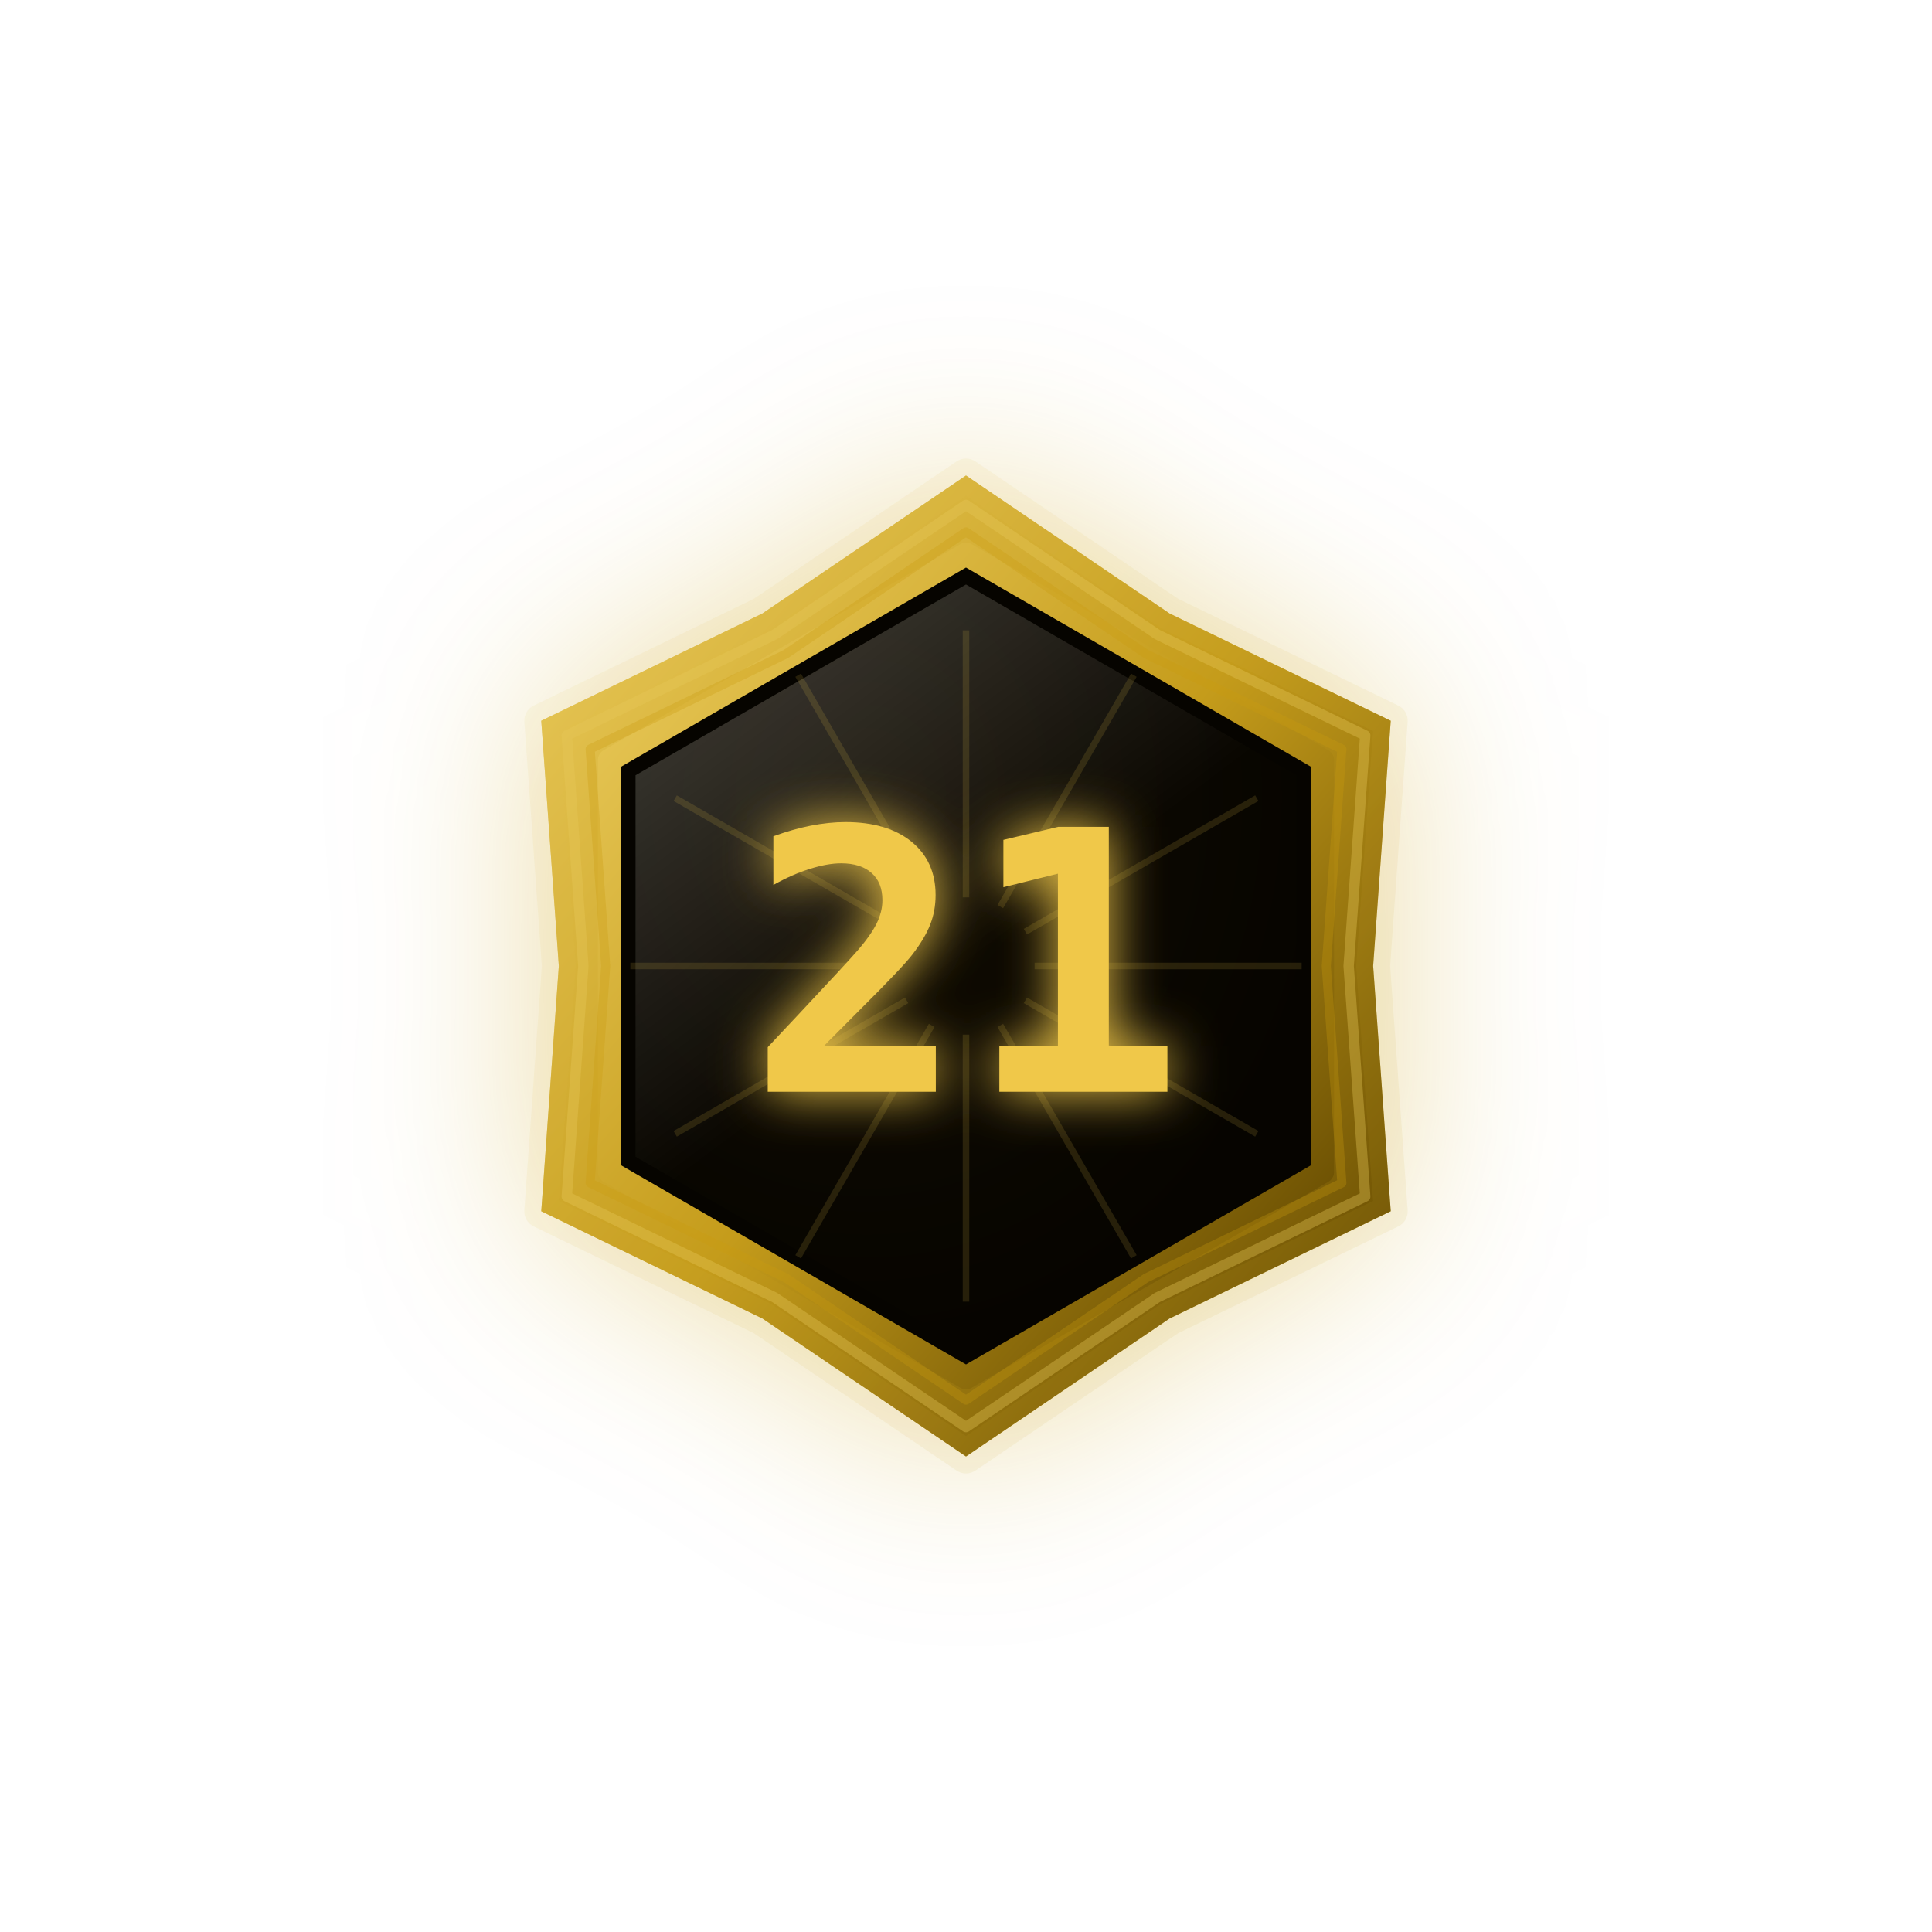
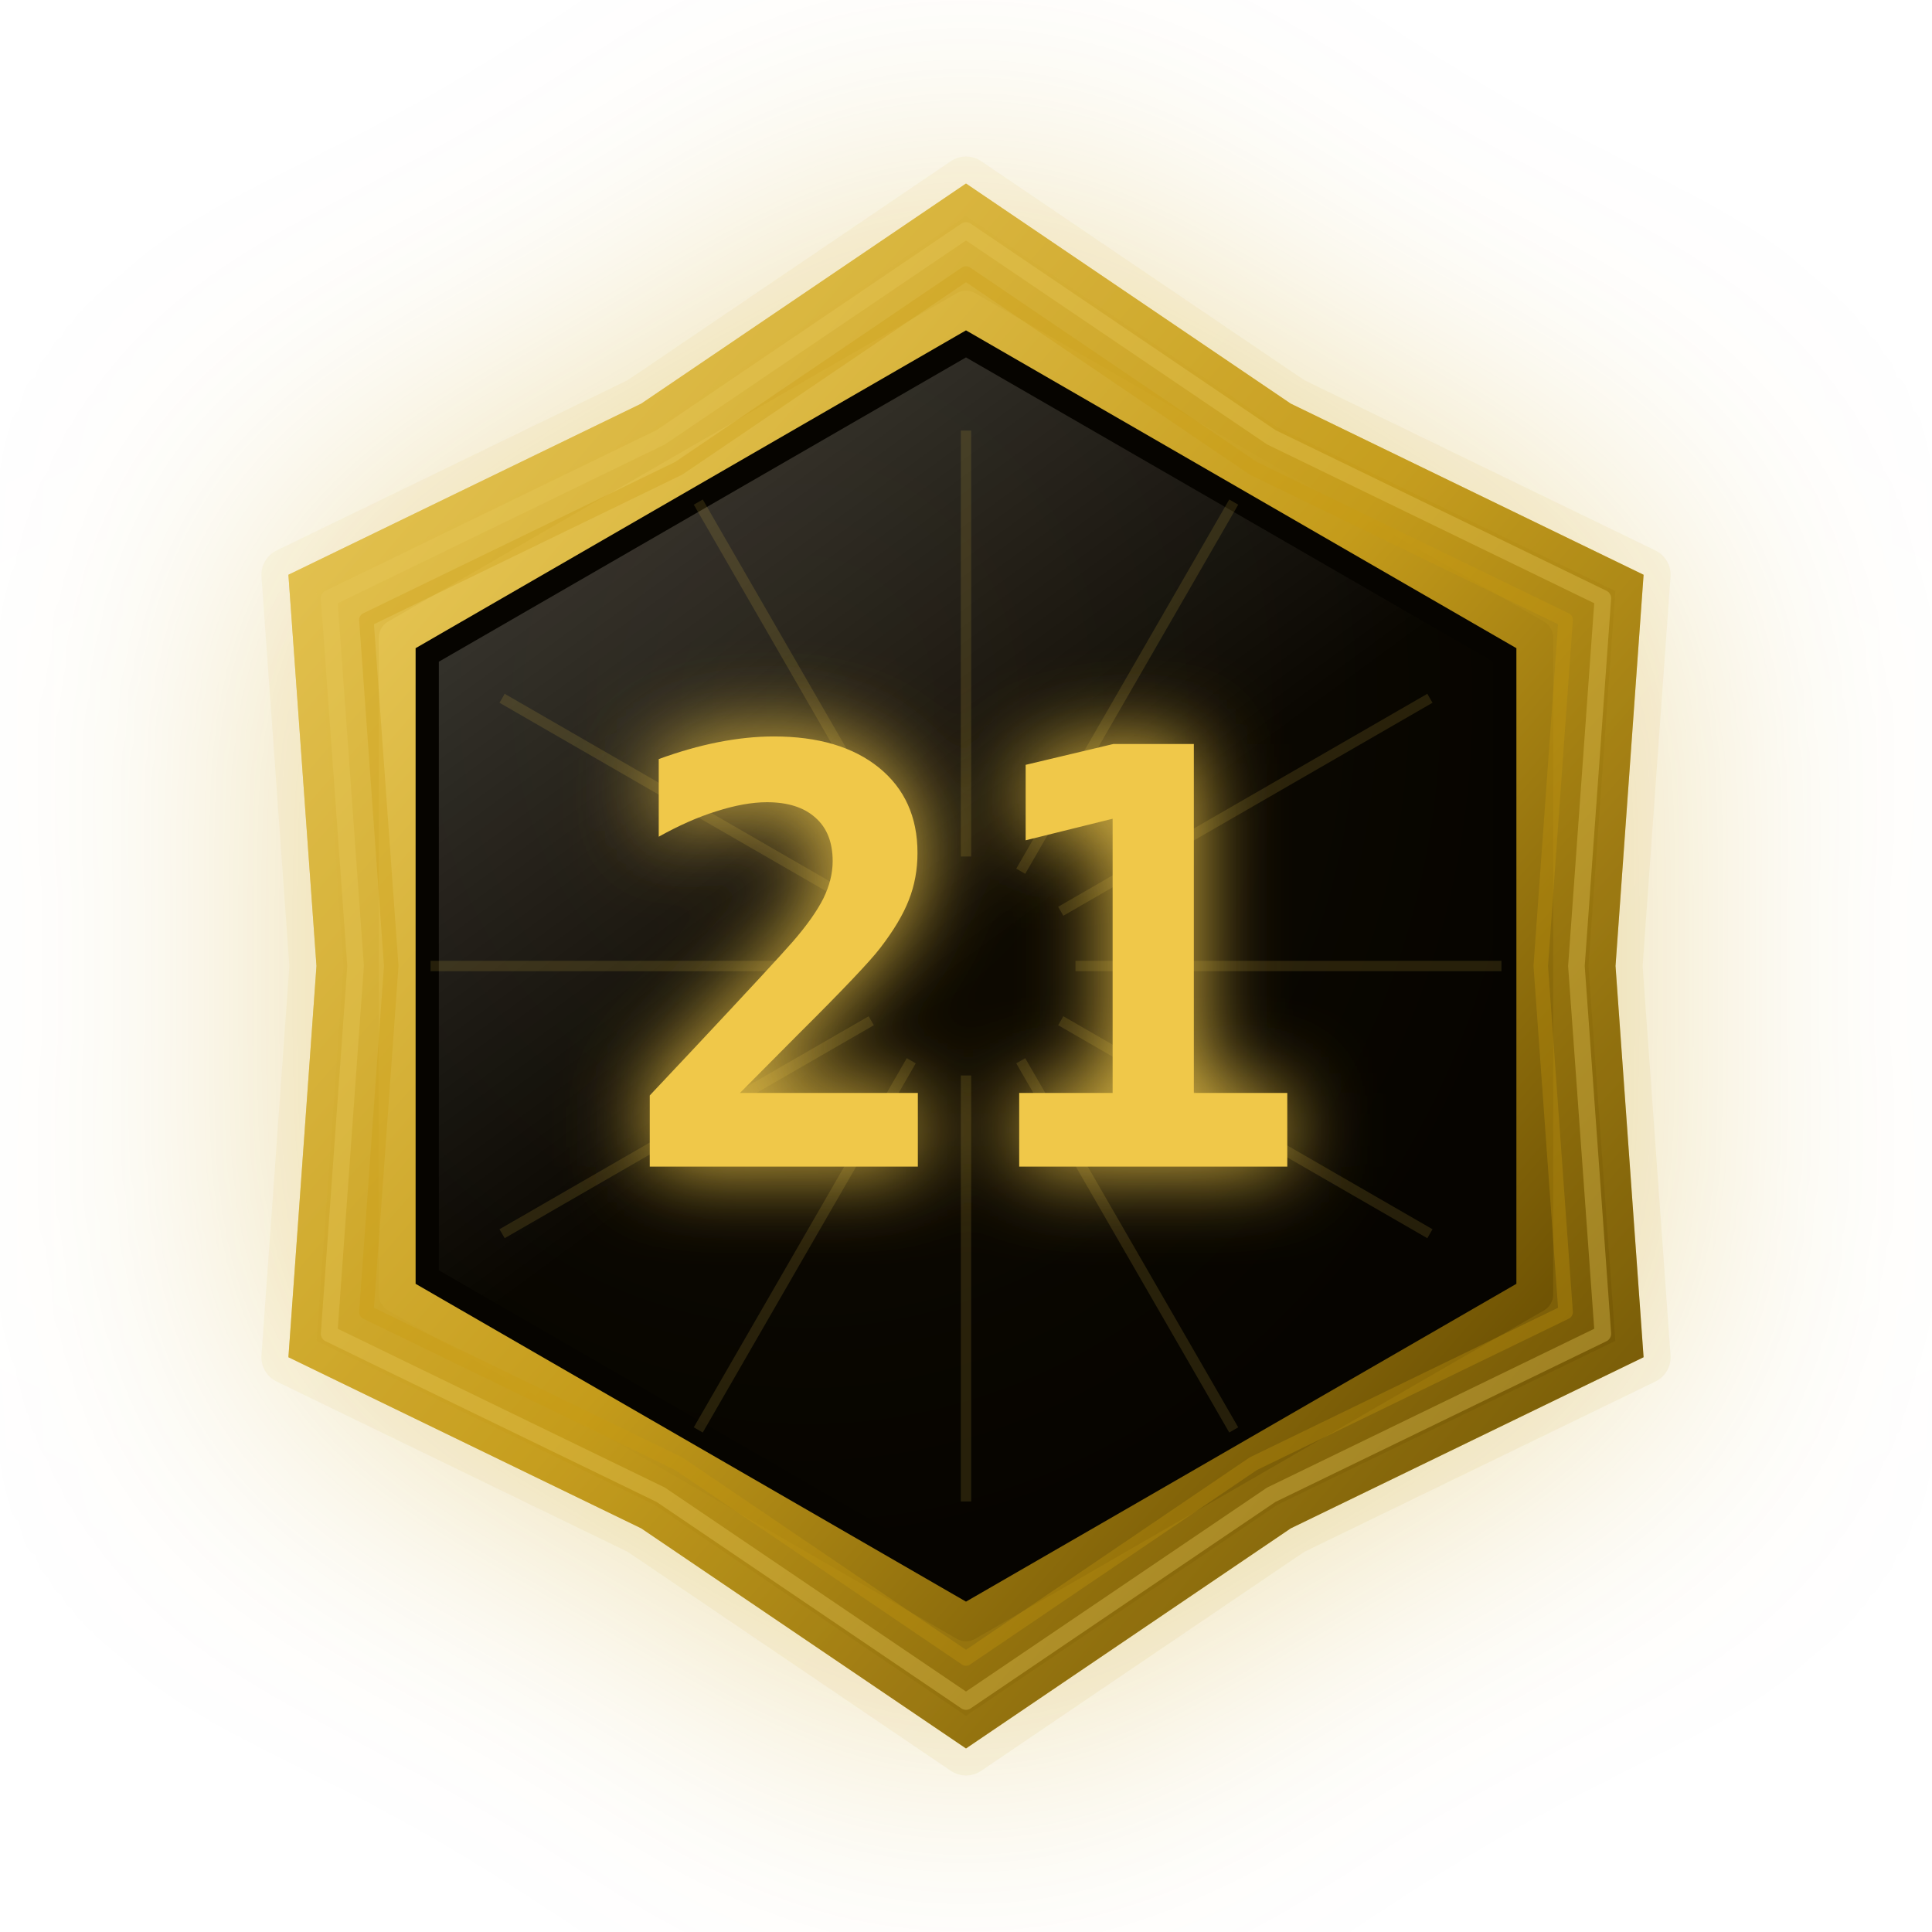
- <svg xmlns="http://www.w3.org/2000/svg" width="84" height="84" viewBox="-25 -25 134 134" overflow="visible" role="img" aria-label="Level 21 Badge">
+ <svg xmlns="http://www.w3.org/2000/svg" width="84" height="84" viewBox="0 0 84 84" overflow="visible" role="img" aria-label="Level 21 Badge">
  <defs>
    <radialGradient id="bglv21" cx="35%" cy="28%" r="72%">
      <stop offset="0%" stop-color="#120d02" />
      <stop offset="100%" stop-color="#060400" />
    </radialGradient>
    <linearGradient id="rimlv21" x1="5%" y1="5%" x2="95%" y2="95%">
      <stop offset="0%" stop-color="#e8c858" />
      <stop offset="50%" stop-color="#c59c1b" />
      <stop offset="100%" stop-color="#624800" />
    </linearGradient>
    <linearGradient id="transRinglv21" x1="0%" y1="0%" x2="100%" y2="100%">
      <stop offset="0%" stop-color="#e6c85c" />
      <stop offset="100%" stop-color="#c49e22" />
    </linearGradient>
    <linearGradient id="shlv21" x1="18%" y1="0%" x2="82%" y2="100%">
      <stop offset="0%" stop-color="white" stop-opacity="0.2" />
      <stop offset="50%" stop-color="white" stop-opacity="0" />
    </linearGradient>
    <filter id="gllv21" x="-40%" y="-40%" width="180%" height="180%">
      <feGaussianBlur stdDeviation="1.8" result="b" />
      <feMerge>
        <feMergeNode in="b" />
        <feMergeNode in="SourceGraphic" />
      </feMerge>
    </filter>
    <filter id="halolv21" x="-80%" y="-80%" width="360%" height="360%">
      <feGaussianBlur stdDeviation="7" result="b" />
      <feMerge>
        <feMergeNode in="b" />
        <feMergeNode in="SourceGraphic" />
      </feMerge>
    </filter>
  </defs>
  <path d="M71.46,24.99 L70.24,42.00 L71.46,59.01 L56.12,66.45 L42.00,76.02 L27.88,66.45 L12.54,59.01 L13.76,42.00 L12.54,24.99 L27.88,17.55 L42.00,7.98 L56.12,17.55Z" fill="#c89a10" fill-opacity="0.36" filter="url(#halolv21)" />
  <path d="M71.46,24.99 L70.24,42.00 L71.46,59.01 L56.12,66.45 L42.00,76.02 L27.88,66.45 L12.54,59.01 L13.76,42.00 L12.54,24.99 L27.88,17.55 L42.00,7.98 L56.12,17.55Z" fill="url(#rimlv21)" />
  <path d="M66.73,27.72L66.73,56.28L42.00,70.56L17.27,56.28L17.27,27.72L42.00,13.44Z" fill="#060400" />
  <path d="M66.73,27.72L66.73,56.28L42.00,70.56L17.27,56.28L17.27,27.72L42.00,13.44Z" fill="none" stroke="url(#rimlv21)" stroke-width="1.60" stroke-linejoin="round" />
  <path d="M64.92,28.77L64.92,55.23L42.00,68.46L19.08,55.23L19.08,28.77L42.00,15.54Z" fill="url(#bglv21)" />
  <path d="M64.92,28.77L64.92,55.23L42.00,68.46L19.08,55.23L19.08,28.77L42.00,15.54Z" fill="url(#shlv21)" />
  <line x1="46.76" y1="42.00" x2="65.28" y2="42.00" stroke="#f0c84a" stroke-width="0.45" stroke-opacity="0.14" />
  <line x1="46.12" y1="44.38" x2="62.17" y2="53.64" stroke="#f0c84a" stroke-width="0.45" stroke-opacity="0.14" />
  <line x1="44.38" y1="46.12" x2="53.64" y2="62.17" stroke="#f0c84a" stroke-width="0.45" stroke-opacity="0.14" />
  <line x1="42.00" y1="46.76" x2="42.00" y2="65.28" stroke="#f0c84a" stroke-width="0.45" stroke-opacity="0.14" />
  <line x1="39.62" y1="46.12" x2="30.36" y2="62.17" stroke="#f0c84a" stroke-width="0.45" stroke-opacity="0.14" />
  <line x1="37.88" y1="44.38" x2="21.83" y2="53.64" stroke="#f0c84a" stroke-width="0.45" stroke-opacity="0.14" />
  <line x1="37.24" y1="42.00" x2="18.72" y2="42.00" stroke="#f0c84a" stroke-width="0.45" stroke-opacity="0.14" />
  <line x1="37.88" y1="39.62" x2="21.83" y2="30.36" stroke="#f0c84a" stroke-width="0.45" stroke-opacity="0.14" />
  <line x1="39.62" y1="37.88" x2="30.36" y2="21.83" stroke="#f0c84a" stroke-width="0.45" stroke-opacity="0.14" />
  <line x1="42.00" y1="37.24" x2="42.00" y2="18.72" stroke="#f0c84a" stroke-width="0.45" stroke-opacity="0.14" />
  <line x1="44.38" y1="37.88" x2="53.64" y2="21.83" stroke="#f0c84a" stroke-width="0.45" stroke-opacity="0.14" />
  <line x1="46.12" y1="39.62" x2="62.17" y2="30.36" stroke="#f0c84a" stroke-width="0.45" stroke-opacity="0.14" />
  <path d="M71.46,24.99 L70.24,42.00 L71.46,59.01 L56.12,66.45 L42.00,76.02 L27.88,66.45 L12.54,59.01 L13.76,42.00 L12.54,24.99 L27.88,17.55 L42.00,7.98 L56.12,17.55Z" fill="none" stroke="url(#transRinglv21)" stroke-width="2.35" stroke-opacity="0.09" stroke-linejoin="round" />
  <path d="M69.69,26.01 L68.54,42.00 L69.69,57.99 L55.27,64.99 L42.00,73.98 L28.73,64.99 L14.31,57.99 L15.46,42.00 L14.31,26.01 L28.73,19.01 L42.00,10.02 L55.27,19.01Z" fill="none" stroke="#e8c859" stroke-width="0.72" stroke-opacity="0.36" stroke-linejoin="round" />
  <path d="M68.07,26.95 L66.99,42.00 L68.07,57.05 L54.49,63.64 L42.00,72.11 L29.51,63.64 L15.93,57.05 L17.01,42.00 L15.93,26.95 L29.51,20.36 L42.00,11.89 L54.49,20.36Z" fill="none" stroke="#c89a10" stroke-width="0.63" stroke-opacity="0.30" stroke-linejoin="round" />
  <text x="42.0" y="42.0" text-anchor="middle" dominant-baseline="central" font-family="Orbitron,monospace" font-weight="900" font-size="25.2" fill="#f0c84a" filter="url(#gllv21)">21</text>
</svg>
